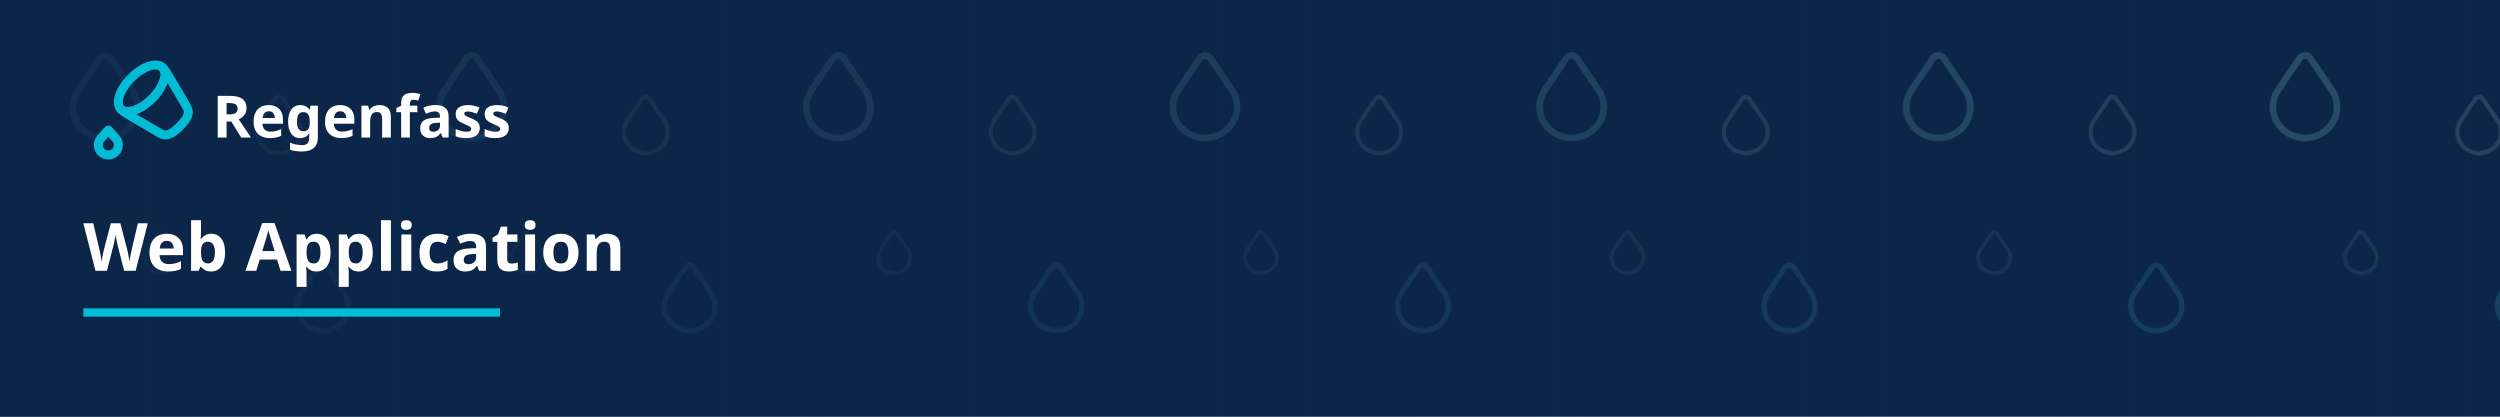
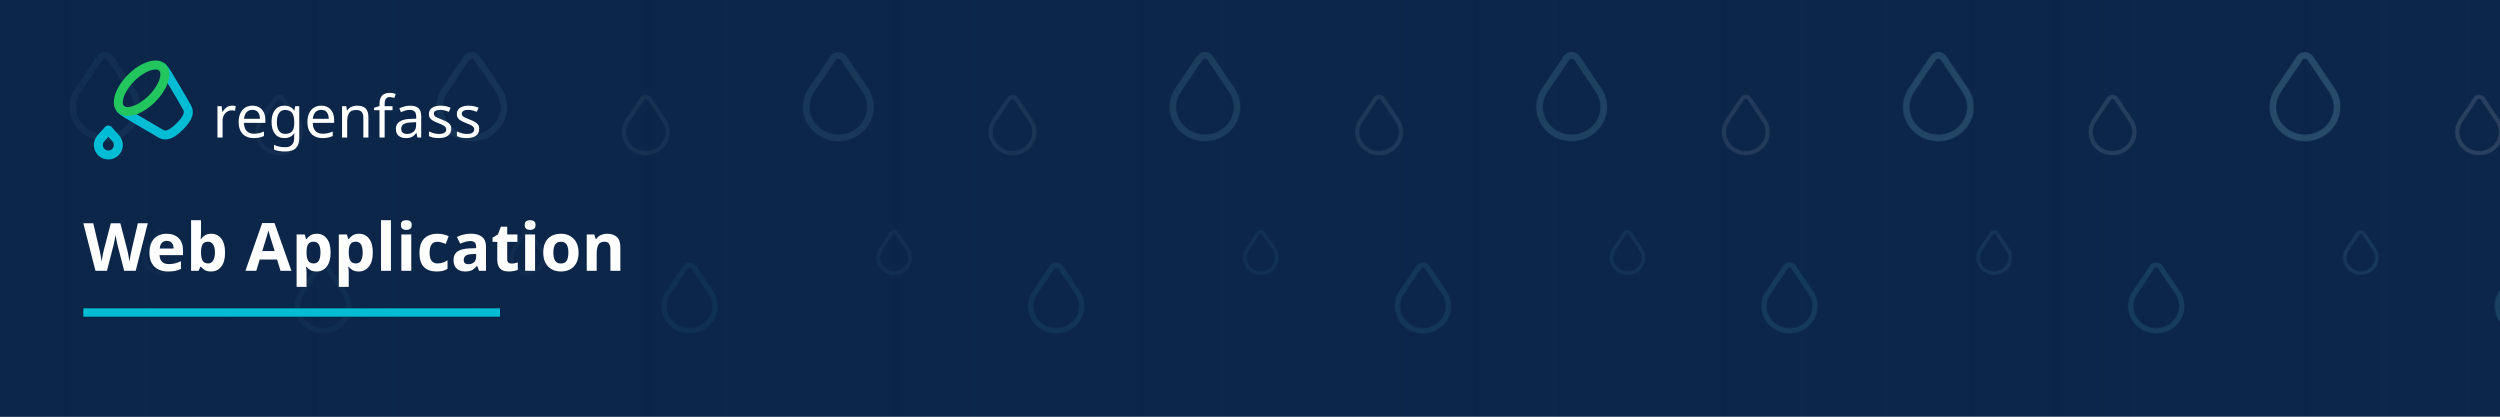
<svg xmlns="http://www.w3.org/2000/svg" width="1200" height="200" viewBox="0 0 1200 200" fill="none">
  <defs>
    <clipPath id="readme-header-bg-clip">
      <rect width="1200" height="200" />
    </clipPath>
    <pattern id="raindrop-wallpaper" x="0" y="0" width="176" height="176" patternUnits="userSpaceOnUse">
      <g stroke-linecap="round" stroke-linejoin="round" fill="none">
        <g opacity="0.22" transform="translate(24 20) scale(2.2)">
          <path d="M7.502 19.423c2.602 2.105 6.395 2.105 8.996 0c2.602 -2.105 3.262 -5.708 1.566 -8.546l-4.89 -7.26c-.42 -.625 -1.287 -.803 -1.936 -.397a1.376 1.376 0 0 0 -.41 .397l-4.893 7.26c-1.695 2.838 -1.035 6.441 1.567 8.546" stroke="#9BE7F2" stroke-width="1.45" />
        </g>
        <g opacity="0.14" transform="translate(116 42) scale(1.5)">
          <path d="M7.502 19.423c2.602 2.105 6.395 2.105 8.996 0c2.602 -2.105 3.262 -5.708 1.566 -8.546l-4.89 -7.26c-.42 -.625 -1.287 -.803 -1.936 -.397a1.376 1.376 0 0 0 -.41 .397l-4.893 7.26c-1.695 2.838 -1.035 6.441 1.567 8.546" stroke="#FFFFFF" stroke-width="1.35" />
        </g>
        <g opacity="0.1" transform="translate(64 108) scale(1.1)">
          <path d="M7.502 19.423c2.602 2.105 6.395 2.105 8.996 0c2.602 -2.105 3.262 -5.708 1.566 -8.546l-4.89 -7.26c-.42 -.625 -1.287 -.803 -1.936 -.397a1.376 1.376 0 0 0 -.41 .397l-4.893 7.26c-1.695 2.838 -1.035 6.441 1.567 8.546" stroke="#9BE7F2" stroke-width="1.6" />
        </g>
        <g opacity="0.16" transform="translate(134 122) scale(1.75)">
          <path d="M7.502 19.423c2.602 2.105 6.395 2.105 8.996 0c2.602 -2.105 3.262 -5.708 1.566 -8.546l-4.89 -7.26c-.42 -.625 -1.287 -.803 -1.936 -.397a1.376 1.376 0 0 0 -.41 .397l-4.893 7.26c-1.695 2.838 -1.035 6.441 1.567 8.546" stroke="#6AD7E8" stroke-width="1.45" />
        </g>
      </g>
    </pattern>
    <linearGradient id="readme-header-overlay" x1="0" x2="1" y1="0" y2="0" gradientUnits="objectBoundingBox">
      <stop offset="0" stop-color="#0B2649" stop-opacity="0.8" />
      <stop offset="1" stop-color="#0B2649" stop-opacity="0" />
    </linearGradient>
  </defs>
  <g clip-path="url(#readme-header-bg-clip)">
    <rect width="1200" height="200" fill="#0B2649" />
    <rect width="1200" height="200" fill="url(#raindrop-wallpaper)" opacity="0.9" />
  </g>
  <rect width="1200" height="200" fill="url(#readme-header-overlay)" />
  <g transform="translate(40, 24)" fill="none">
-     <g stroke="#00BCD4" stroke-width="1.8" stroke-linecap="round" stroke-linejoin="round" transform="scale(2.4)">
-       <path d="M5 16l1.465 1.638a2 2 0 1 1 -3.015 .099l1.55 -1.737" />
-       <path d="M13.737 9.737c2.299 -2.3 3.23 -5.095 2.081 -6.245c-1.15 -1.15 -3.945 -.217 -6.244 2.082c-2.3 2.299 -3.231 5.095 -2.082 6.244c1.15 1.15 3.946 .218 6.245 -2.081" />
-       <path d="M7.492 11.818c.362 .362 .768 .676 1.208 .934l6.895 4.047c1.078 .557 2.255 -.075 3.692 -1.512c1.437 -1.437 2.07 -2.614 1.512 -3.692c-.372 -.718 -1.72 -3.017 -4.047 -6.895a6.015 6.015 0 0 0 -.934 -1.208" />
+     <g transform="scale(2.4)">
+       <g stroke="#00BCD4" stroke-width="1.8" stroke-linecap="round" stroke-linejoin="round">
+         <path d="M5 16l1.465 1.638a2 2 0 1 1 -3.015 .099l1.55 -1.737" />
+         <path d="M7.492 11.818c.362 .362 .768 .676 1.208 .934l6.895 4.047c1.078 .557 2.255 -.075 3.692 -1.512c1.437 -1.437 2.07 -2.614 1.512 -3.692c-.372 -.718 -1.72 -3.017 -4.047 -6.895a6.015 6.015 0 0 0 -.934 -1.208" />
+       </g>
+       <g stroke="#22C55E" stroke-width="1.8" stroke-linecap="round" stroke-linejoin="round">
+         <path d="M13.737 9.737c2.299 -2.3 3.23 -5.095 2.081 -6.245c-1.15 -1.15 -3.945 -.217 -6.244 2.082c-2.3 2.299 -3.231 5.095 -2.082 6.244c1.15 1.15 3.946 .218 6.245 -2.081" />
+       </g>
    </g>
-     <text x="62" y="42" font-family="system-ui, sans-serif" font-size="28" font-weight="700" fill="#FFFFFF">Regenfass</text>
+     <text x="62" y="42" font-family="system-ui, sans-serif" font-size="28" font-weight="200" fill="#FFFFFF">regenfass</text>
  </g>
  <text x="40" y="130" font-family="system-ui, sans-serif" font-size="32" font-weight="700" fill="#FFFFFF">Web Application</text>
  <rect x="40" y="148" width="200" height="4" fill="#00BCD4" />
</svg>
